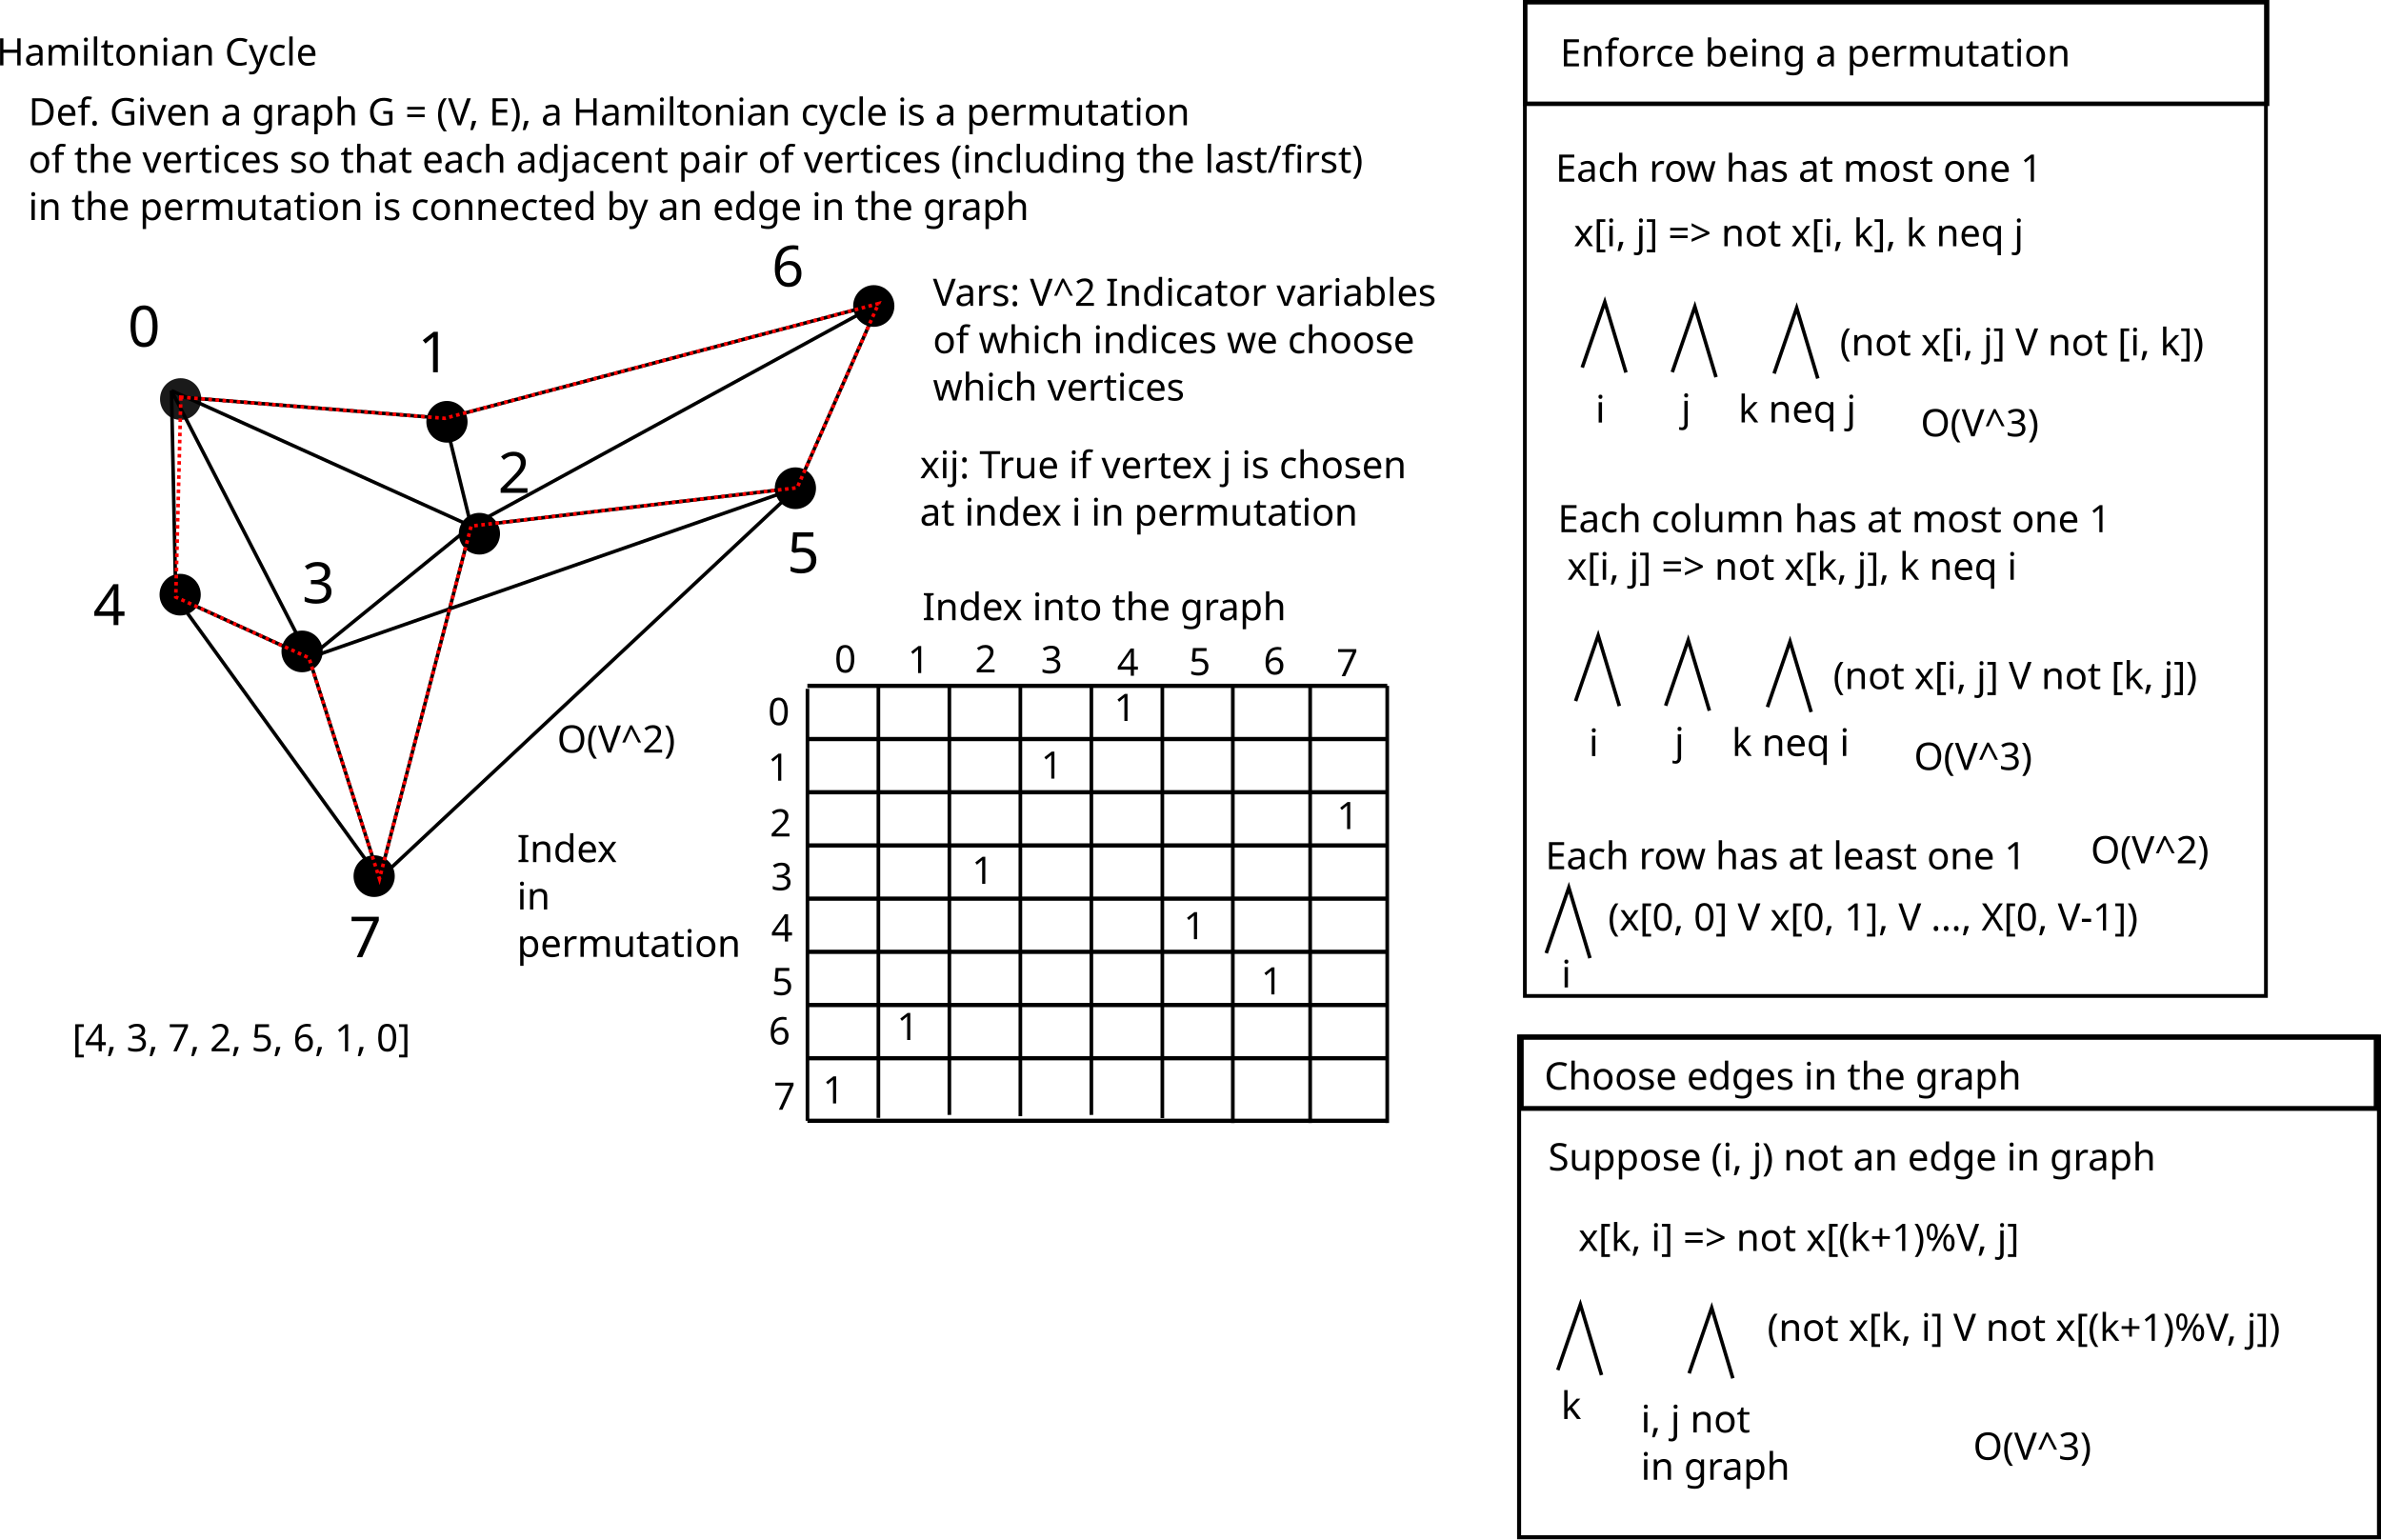
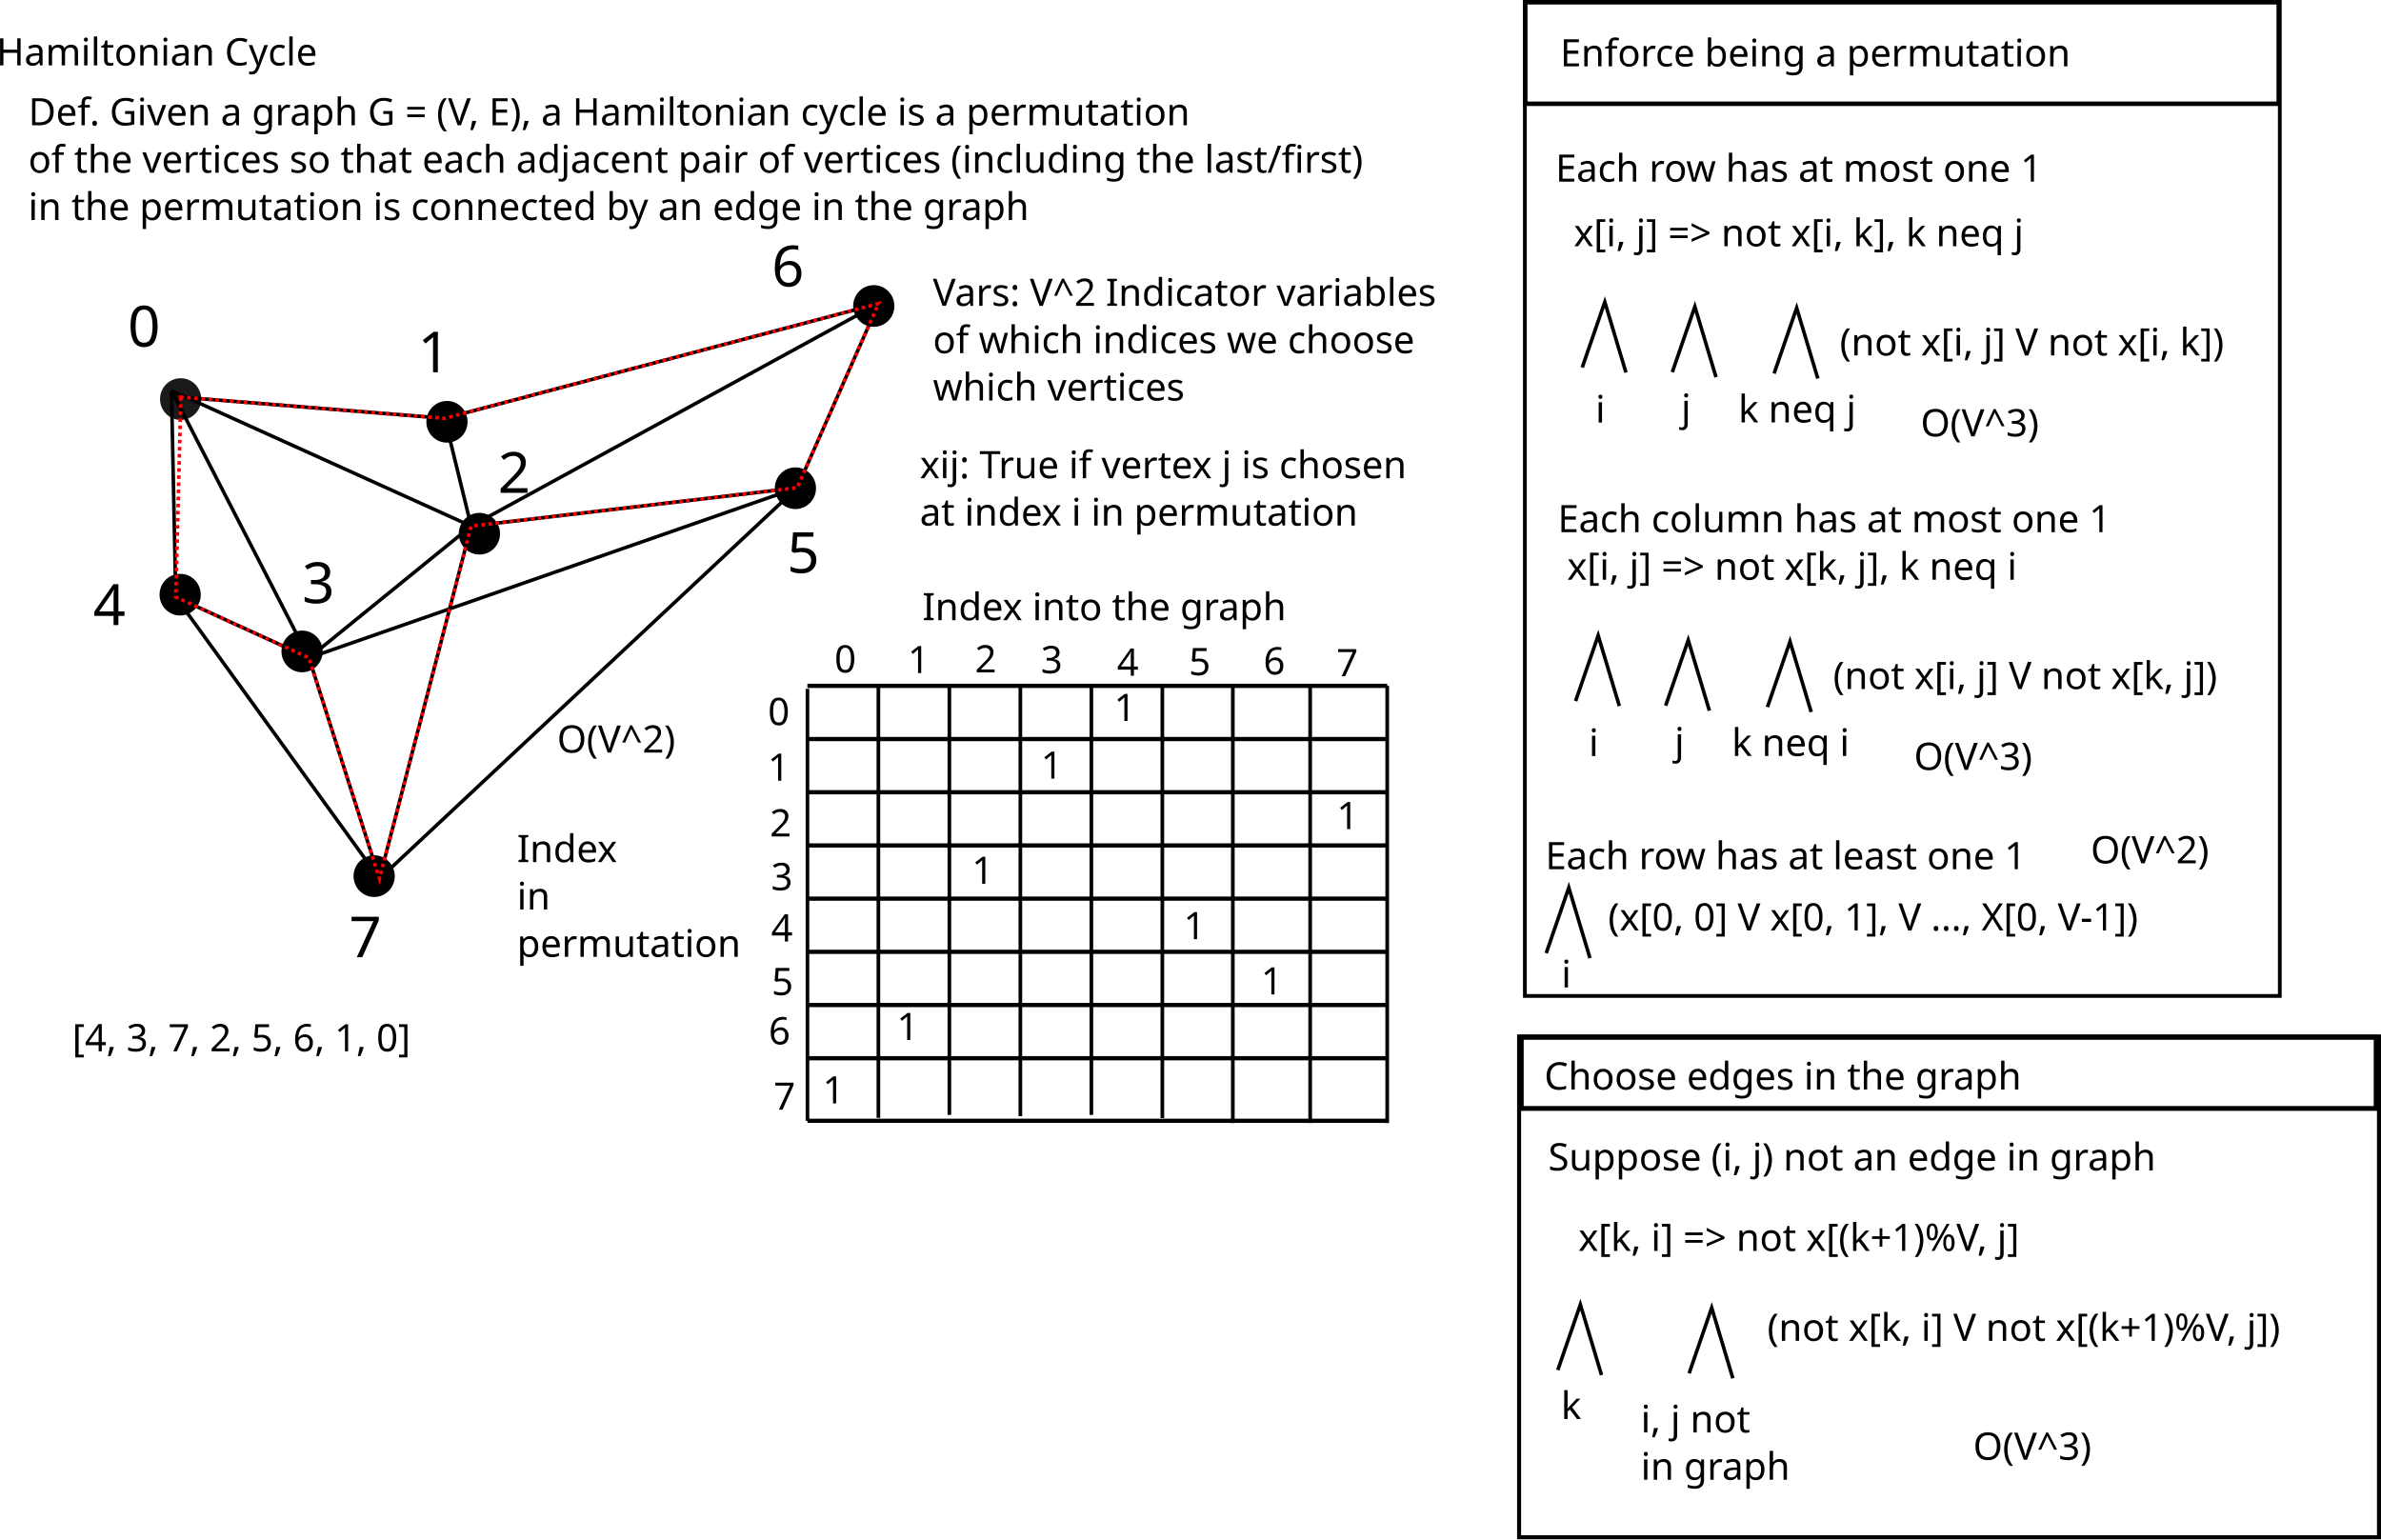
<svg xmlns="http://www.w3.org/2000/svg" width="177.476mm" height="114.737mm" viewBox="0 0 177.476 114.737" version="1.1" id="svg5">
  <defs id="defs2">
    <marker style="overflow:visible" id="Arrow1Lend" refX="0" refY="0" orient="auto">
      <path transform="matrix(-0.8,0,0,-0.8,-10,0)" style="fill:context-stroke;fill-rule:evenodd;stroke:context-stroke;stroke-width:1pt" d="M 0,0 5,-5 -12.5,0 5,5 Z" id="path334947" />
    </marker>
  </defs>
  <g id="layer1" transform="translate(-53.60431,-47.85958)">
    <text xml:space="preserve" style="font-size:4.233px;line-height:1.25;font-family:sans-serif;stroke-width:0.265;stroke-miterlimit:4;stroke-dasharray:none" x="63.131" y="73.691" id="text11468">
      <tspan id="tspan11466" style="stroke-width:0.265;stroke-miterlimit:4;stroke-dasharray:none" x="63.131" y="73.691">0</tspan>
    </text>
    <text xml:space="preserve" style="font-size:4.233px;line-height:1.25;font-family:sans-serif;stroke-width:0.265;stroke-miterlimit:4;stroke-dasharray:none" x="84.741" y="75.612" id="text14292">
      <tspan id="tspan14290" style="stroke-width:0.265;stroke-miterlimit:4;stroke-dasharray:none" x="84.741" y="75.612">1</tspan>
    </text>
    <text xml:space="preserve" style="font-size:4.233px;line-height:1.25;font-family:sans-serif;stroke-width:0.265;stroke-miterlimit:4;stroke-dasharray:none" x="76.124" y="92.813" id="text15972">
      <tspan id="tspan15970" style="stroke-width:0.265;stroke-miterlimit:4;stroke-dasharray:none" x="76.124" y="92.813">3</tspan>
    </text>
    <text xml:space="preserve" style="font-size:4.233px;line-height:1.25;font-family:sans-serif;stroke-width:0.265;stroke-miterlimit:4;stroke-dasharray:none" x="90.72" y="84.594" id="text15972-3">
      <tspan id="tspan15970-6" style="stroke-width:0.265;stroke-miterlimit:4;stroke-dasharray:none" x="90.72" y="84.594">2</tspan>
    </text>
    <text xml:space="preserve" style="font-size:4.233px;line-height:1.25;font-family:sans-serif;stroke-width:0.265;stroke-miterlimit:4;stroke-dasharray:none" x="60.54" y="94.454" id="text17340">
      <tspan id="tspan17338" style="stroke-width:0.265;stroke-miterlimit:4;stroke-dasharray:none" x="60.54" y="94.454">4</tspan>
    </text>
    <text xml:space="preserve" style="font-size:4.233px;line-height:1.25;font-family:sans-serif;stroke-width:0.265;stroke-miterlimit:4;stroke-dasharray:none" x="111.125" y="69.203" id="text2302">
      <tspan id="tspan2300" style="stroke-width:0.265;stroke-miterlimit:4;stroke-dasharray:none" x="111.125" y="69.203">6</tspan>
    </text>
    <text xml:space="preserve" style="font-size:2.822px;line-height:1.25;font-family:sans-serif;stroke-width:0.265;stroke-miterlimit:4;stroke-dasharray:none" x="51.74" y="56.319" id="text18900">
      <tspan style="font-size:2.822px;stroke-width:0.265;stroke-miterlimit:4;stroke-dasharray:none" x="51.74" y="56.319" id="tspan23710" />
    </text>
    <path style="fill:none;stroke:#000000;stroke-width:0.265;stroke-linecap:butt;stroke-linejoin:miter;stroke-miterlimit:4;stroke-dasharray:none;stroke-opacity:1" d="m 67.085,77.462 c 0.209,0.866 0.209,0.866 0,0" id="path19807" />
    <path style="fill:none;stroke:#000000;stroke-width:0.265;stroke-linecap:butt;stroke-linejoin:miter;stroke-miterlimit:4;stroke-dasharray:none;stroke-opacity:1" d="m 67.085,77.462 c 2.557,0.612 2.557,0.612 0,0" id="path19833" />
    <ellipse style="fill:#1a1a1a;fill-opacity:1;stroke:none;stroke-width:0.265;stroke-miterlimit:4;stroke-dasharray:none" id="path4318" cx="67.069" cy="77.606" rx="1.536" ry="1.554" />
    <ellipse style="fill:#000000;fill-opacity:1;stroke:none;stroke-width:0.265;stroke-miterlimit:4;stroke-dasharray:none" id="path4318-3" cx="67.033" cy="92.186" rx="1.536" ry="1.554" />
    <ellipse style="fill:#000000;fill-opacity:1;stroke:none;stroke-width:0.265;stroke-miterlimit:4;stroke-dasharray:none" id="path4318-6" cx="89.339" cy="87.642" rx="1.536" ry="1.554" />
    <ellipse style="fill:#000000;fill-opacity:1;stroke:none;stroke-width:0.265;stroke-miterlimit:4;stroke-dasharray:none" id="path4318-6-9" cx="76.121" cy="96.417" rx="1.536" ry="1.554" />
    <ellipse style="fill:#000000;fill-opacity:1;stroke:none;stroke-width:0.265;stroke-miterlimit:4;stroke-dasharray:none" id="path4318-6-3" cx="112.892" cy="84.251" rx="1.536" ry="1.554" />
    <ellipse style="fill:#000000;fill-opacity:1;stroke:none;stroke-width:0.265;stroke-miterlimit:4;stroke-dasharray:none" id="path4318-6-6" cx="118.734" cy="70.668" rx="1.536" ry="1.554" />
    <ellipse style="fill:#000000;fill-opacity:1;stroke:none;stroke-width:0.265;stroke-miterlimit:4;stroke-dasharray:none" id="path4318-7" cx="86.92" cy="79.301" rx="1.536" ry="1.554" />
    <ellipse style="fill:#000000;fill-opacity:1;stroke:none;stroke-width:0.265;stroke-miterlimit:4;stroke-dasharray:none" id="path4318-6-6-3" cx="81.493" cy="113.167" rx="1.536" ry="1.554" />
    <path style="fill:#000000;stroke:#000000;stroke-width:0.265;stroke-linecap:butt;stroke-linejoin:miter;stroke-miterlimit:4;stroke-dasharray:none;stroke-opacity:1" d="m 88.723,87.076 -1.969,-8.034" id="path19801" />
    <path style="fill:none;stroke:#000000;stroke-width:0.265;stroke-linecap:butt;stroke-linejoin:miter;stroke-miterlimit:4;stroke-dasharray:none;stroke-opacity:1" d="M 88.723,87.076 66.386,76.977" id="path19809" />
    <path style="fill:none;stroke:#000000;stroke-width:0.265;stroke-linecap:butt;stroke-linejoin:miter;stroke-miterlimit:4;stroke-dasharray:none;stroke-opacity:1" d="M 88.723,87.076 113.022,84.217" id="path19821" />
    <path style="fill:#000000;stroke:#000000;stroke-width:0.265;stroke-linecap:butt;stroke-linejoin:miter;stroke-miterlimit:4;stroke-dasharray:none;stroke-opacity:1" d="m 119.09,70.488 -6.068,13.729" id="path19825" />
    <text xml:space="preserve" style="font-size:4.233px;line-height:1.25;font-family:sans-serif;stroke-width:0.265;stroke-miterlimit:4;stroke-dasharray:none" x="112.266" y="90.553" id="text15972-7">
      <tspan id="tspan15970-5" style="stroke-width:0.265;stroke-miterlimit:4;stroke-dasharray:none" x="112.266" y="90.553">5</tspan>
    </text>
    <text xml:space="preserve" style="font-size:4.233px;line-height:1.25;font-family:sans-serif;stroke-width:0.265;stroke-miterlimit:4;stroke-dasharray:none" x="79.622" y="119.211" id="text15972-35">
      <tspan id="tspan15970-62" style="stroke-width:0.265;stroke-miterlimit:4;stroke-dasharray:none" x="79.622" y="119.211">7</tspan>
    </text>
    <path style="fill:none;stroke:#000000;stroke-width:0.265;stroke-linecap:butt;stroke-linejoin:miter;stroke-miterlimit:4;stroke-dasharray:none;stroke-opacity:1" d="M 119.09,70.488 88.723,87.076" id="path10567" />
    <path style="fill:none;stroke:#000000;stroke-width:0.265px;stroke-linecap:butt;stroke-linejoin:miter;stroke-opacity:1" d="m 66.706,92.363 9.927,4.533" id="path11394" />
    <path style="fill:none;stroke:#000000;stroke-width:0.265px;stroke-linecap:butt;stroke-linejoin:miter;stroke-opacity:1" d="M 81.89,113.358 76.633,96.896" id="path11396" />
    <path style="fill:none;stroke:#000000;stroke-width:0.265px;stroke-linecap:butt;stroke-linejoin:miter;stroke-opacity:1" d="m 88.723,87.076 -12.089,9.82" id="path11398" />
    <path style="fill:none;stroke:#000000;stroke-width:0.265px;stroke-linecap:butt;stroke-linejoin:miter;stroke-opacity:1" d="M 88.723,87.076 81.89,113.358" id="path11513" />
    <path style="fill:none;stroke:#000000;stroke-width:0.265px;stroke-linecap:butt;stroke-linejoin:miter;stroke-opacity:1" d="m 67.085,77.462 19.669,1.58" id="path11743" />
    <path style="fill:none;stroke:#000000;stroke-width:0.265px;stroke-linecap:butt;stroke-linejoin:miter;stroke-opacity:1" d="M 86.754,79.042 119.09,70.488" id="path11858" />
    <path style="fill:none;stroke:#000000;stroke-width:0.265px;stroke-linecap:butt;stroke-linejoin:miter;stroke-opacity:1" d="M 113.022,84.217 76.633,96.896" id="path11973" />
    <path style="fill:none;stroke:#000000;stroke-width:0.265px;stroke-linecap:butt;stroke-linejoin:miter;stroke-opacity:1" d="M 81.89,113.358 66.706,92.363" id="path12088" />
    <path style="fill:none;stroke:#000000;stroke-width:0.265px;stroke-linecap:butt;stroke-linejoin:miter;stroke-opacity:1" d="m 66.706,92.363 c 0.605,-2.028 0.605,-2.028 0,0" id="path12203" />
    <path style="fill:none;stroke:#000000;stroke-width:0.265px;stroke-linecap:butt;stroke-linejoin:miter;stroke-opacity:1" d="m 66.386,76.977 0.32,15.386" id="path12205" />
    <path style="fill:none;stroke:#000000;stroke-width:0.265px;stroke-linecap:butt;stroke-linejoin:miter;stroke-opacity:1" d="M 76.633,96.896 66.386,76.977" id="path12207" />
    <path style="fill:none;stroke:#000000;stroke-width:0.265px;stroke-linecap:butt;stroke-linejoin:miter;stroke-opacity:1" d="M 81.89,113.358 113.022,84.217" id="path12209" />
    <text xml:space="preserve" style="font-size:2.822px;line-height:1.25;font-family:sans-serif;stroke-width:0.265" x="53.327" y="52.736" id="text13701">
      <tspan id="tspan13699" style="stroke-width:0.265" x="53.327" y="52.736">Hamiltonian Cycle</tspan>
    </text>
    <text xml:space="preserve" style="font-size:2.822px;line-height:1.25;font-family:sans-serif;stroke-width:0.265" x="55.715" y="57.202" id="text32353">
      <tspan id="tspan32351" style="stroke-width:0.265" x="55.715" y="57.202">Def. Given a graph G = (V, E), a Hamiltonian cycle is a permutation</tspan>
      <tspan style="stroke-width:0.265" x="55.715" y="60.73" id="tspan41931">of the vertices so that each adjacent pair of vertices (including the last/first)</tspan>
      <tspan style="stroke-width:0.265" x="55.715" y="64.257" id="tspan41933">in the permutation is connected by an edge in the graph</tspan>
    </text>
    <path style="fill:none;stroke:#000000;stroke-width:0.315px;stroke-linecap:butt;stroke-linejoin:miter;stroke-opacity:1" d="m 113.786,98.983 h 43.22" id="path923" />
    <path style="fill:none;stroke:#000000;stroke-width:0.315px;stroke-linecap:butt;stroke-linejoin:miter;stroke-opacity:1" d="m 113.786,102.948 h 43.22" id="path923-7" />
    <path style="fill:none;stroke:#000000;stroke-width:0.315px;stroke-linecap:butt;stroke-linejoin:miter;stroke-opacity:1" d="m 113.786,106.913 h 43.22" id="path923-7-5" />
    <path style="fill:none;stroke:#000000;stroke-width:0.315px;stroke-linecap:butt;stroke-linejoin:miter;stroke-opacity:1" d="m 113.786,110.879 h 43.22" id="path923-7-6" />
    <path style="fill:none;stroke:#000000;stroke-width:0.315px;stroke-linecap:butt;stroke-linejoin:miter;stroke-opacity:1" d="m 113.786,114.844 h 43.22" id="path923-9" />
    <path style="fill:none;stroke:#000000;stroke-width:0.315px;stroke-linecap:butt;stroke-linejoin:miter;stroke-opacity:1" d="m 113.786,118.809 h 43.22" id="path923-7-8" />
    <path style="fill:none;stroke:#000000;stroke-width:0.315px;stroke-linecap:butt;stroke-linejoin:miter;stroke-opacity:1" d="m 113.786,122.774 h 43.22" id="path923-7-5-7" />
    <path style="fill:none;stroke:#000000;stroke-width:0.315px;stroke-linecap:butt;stroke-linejoin:miter;stroke-opacity:1" d="m 113.786,126.74 h 43.22" id="path923-7-6-2" />
    <path style="fill:none;stroke:#000000;stroke-width:0.315px;stroke-linecap:butt;stroke-linejoin:miter;stroke-opacity:1" d="m 113.791,131.404 h 43.22" id="path923-7-6-2-9" />
    <path style="fill:none;stroke:#000000;stroke-width:0.272px;stroke-linecap:butt;stroke-linejoin:miter;stroke-opacity:1" d="M 113.791,99.206 V 131.404" id="path923-7-6-2-8" />
    <path style="fill:none;stroke:#000000;stroke-width:0.272px;stroke-linecap:butt;stroke-linejoin:miter;stroke-opacity:1" d="M 119.078,98.983 V 131.186" id="path923-7-6-2-8-2" />
    <path style="fill:none;stroke:#000000;stroke-width:0.271px;stroke-linecap:butt;stroke-linejoin:miter;stroke-opacity:1" d="M 124.369,98.983 V 130.965" id="path923-7-6-2-8-9" />
    <path style="fill:none;stroke:#000000;stroke-width:0.272px;stroke-linecap:butt;stroke-linejoin:miter;stroke-opacity:1" d="M 129.661,98.983 V 131.061" id="path923-7-6-2-8-96" />
    <path style="fill:none;stroke:#000000;stroke-width:0.271px;stroke-linecap:butt;stroke-linejoin:miter;stroke-opacity:1" d="M 134.953,98.983 V 130.966" id="path923-7-6-2-8-0" />
    <path style="fill:none;stroke:#000000;stroke-width:0.272px;stroke-linecap:butt;stroke-linejoin:miter;stroke-opacity:1" d="M 140.244,98.983 V 131.203" id="path923-7-6-2-8-27" />
    <path style="fill:none;stroke:#000000;stroke-width:0.274px;stroke-linecap:butt;stroke-linejoin:miter;stroke-opacity:1" d="M 145.497,98.983 V 131.569" id="path923-7-6-2-8-6" />
    <path style="fill:none;stroke:#000000;stroke-width:0.274px;stroke-linecap:butt;stroke-linejoin:miter;stroke-opacity:1" d="M 151.262,98.98 V 131.566" id="path923-7-6-2-8-6-0" />
    <path style="fill:none;stroke:#000000;stroke-width:0.274px;stroke-linecap:butt;stroke-linejoin:miter;stroke-opacity:1" d="M 157.006,98.983 V 131.569" id="path923-7-6-2-8-6-4" />
    <text xml:space="preserve" style="font-size:2.822px;line-height:1.25;font-family:sans-serif;stroke-width:0.265" x="110.842" y="101.909" id="text24176">
      <tspan id="tspan24174" style="stroke-width:0.265" x="110.842" y="101.909">0</tspan>
    </text>
    <text xml:space="preserve" style="font-size:2.822px;line-height:1.25;font-family:sans-serif;stroke-width:0.265" x="115.8" y="97.985" id="text24176-2">
      <tspan id="tspan24174-5" style="stroke-width:0.265" x="115.8" y="97.985">0</tspan>
    </text>
    <text xml:space="preserve" style="font-size:2.822px;line-height:1.25;font-family:sans-serif;stroke-width:0.265" x="121.269" y="98.034" id="text24176-4">
      <tspan id="tspan24174-4" style="stroke-width:0.265" x="121.269" y="98.034">1</tspan>
    </text>
    <text xml:space="preserve" style="font-size:2.822px;line-height:1.25;font-family:sans-serif;stroke-width:0.265" x="126.268" y="97.982" id="text24176-9">
      <tspan id="tspan24174-9" style="stroke-width:0.265" x="126.268" y="97.982">2</tspan>
    </text>
    <text xml:space="preserve" style="font-size:2.822px;line-height:1.25;font-family:sans-serif;stroke-width:0.265" x="131.188" y="98.04" id="text24176-3">
      <tspan id="tspan24174-6" style="stroke-width:0.265" x="131.188" y="98.04">3</tspan>
    </text>
    <text xml:space="preserve" style="font-size:2.822px;line-height:1.25;font-family:sans-serif;stroke-width:0.265" x="136.861" y="98.23" id="text24176-0">
      <tspan id="tspan24174-50" style="stroke-width:0.265" x="136.861" y="98.23">4</tspan>
    </text>
    <text xml:space="preserve" style="font-size:2.822px;line-height:1.25;font-family:sans-serif;stroke-width:0.265" x="142.228" y="98.185" id="text24176-29">
      <tspan id="tspan24174-43" style="stroke-width:0.265" x="142.228" y="98.185">5</tspan>
    </text>
    <text xml:space="preserve" style="font-size:2.822px;line-height:1.25;font-family:sans-serif;stroke-width:0.265" x="147.782" y="98.131" id="text24176-5">
      <tspan id="tspan24174-1" style="stroke-width:0.265" x="147.782" y="98.131">6</tspan>
    </text>
    <text xml:space="preserve" style="font-size:2.822px;line-height:1.25;font-family:sans-serif;stroke-width:0.265" x="153.218" y="98.264" id="text24176-7">
      <tspan id="tspan24174-431" style="stroke-width:0.265" x="153.218" y="98.264">7</tspan>
    </text>
    <text xml:space="preserve" style="font-size:2.822px;line-height:1.25;font-family:sans-serif;stroke-width:0.265" x="110.84" y="106.052" id="text26894">
      <tspan id="tspan26892" style="stroke-width:0.265" x="110.84" y="106.052">1</tspan>
    </text>
    <text xml:space="preserve" style="font-size:2.822px;line-height:1.25;font-family:sans-serif;stroke-width:0.265" x="110.982" y="110.208" id="text26894-9">
      <tspan id="tspan26892-1" style="stroke-width:0.265" x="110.982" y="110.208">2</tspan>
    </text>
    <text xml:space="preserve" style="font-size:2.822px;line-height:1.25;font-family:sans-serif;stroke-width:0.265" x="111.079" y="114.212" id="text26894-9-9">
      <tspan id="tspan26892-1-6" style="stroke-width:0.265" x="111.079" y="114.212">3</tspan>
    </text>
    <text xml:space="preserve" style="font-size:2.822px;line-height:1.25;font-family:sans-serif;stroke-width:0.265" x="111.079" y="118.045" id="text38792">
      <tspan id="tspan38790" style="stroke-width:0.265" x="111.079" y="118.045">4</tspan>
    </text>
    <text xml:space="preserve" style="font-size:2.822px;line-height:1.25;font-family:sans-serif;stroke-width:0.265" x="111.125" y="122.029" id="text41252">
      <tspan id="tspan41250" style="stroke-width:0.265" x="111.125" y="122.029">5</tspan>
    </text>
    <text xml:space="preserve" style="font-size:2.822px;line-height:1.25;font-family:sans-serif;stroke-width:0.265" x="110.9" y="125.706" id="text44338">
      <tspan id="tspan44336" style="stroke-width:0.265" x="110.9" y="125.706">6</tspan>
    </text>
    <text xml:space="preserve" style="font-size:2.822px;line-height:1.25;font-family:sans-serif;stroke-width:0.265" x="111.271" y="130.578" id="text47810">
      <tspan id="tspan47808" style="stroke-width:0.265" x="111.271" y="130.578">7</tspan>
    </text>
    <path style="fill:none;stroke:#ff0000;stroke-width:0.265;stroke-linecap:butt;stroke-linejoin:miter;stroke-miterlimit:4;stroke-dasharray:0.265, 0.265;stroke-dashoffset:0;stroke-opacity:1" d="m 67.085,77.462 -0.379,14.901 9.927,4.533 5.257,16.462 6.832,-26.282 24.3,-2.859 6.068,-13.729 -32.336,8.554 z" id="path82922" />
    <text xml:space="preserve" style="font-size:2.822px;line-height:1.25;font-family:sans-serif;stroke-width:0.265" x="122.775" y="78.664" id="text2364">
      <tspan style="stroke-width:0.265" x="122.775" y="78.664" id="tspan4214" />
    </text>
    <text xml:space="preserve" style="font-size:2.822px;line-height:1.25;font-family:sans-serif;stroke-width:0.265" x="123.14" y="70.658" id="text9872">
      <tspan id="tspan9870" style="stroke-width:0.265" x="123.14" y="70.658">Vars: V^2 Indicator variables</tspan>
      <tspan style="stroke-width:0.265" x="123.14" y="74.186" id="tspan9874">of which indices we choose</tspan>
      <tspan style="stroke-width:0.265" x="123.14" y="77.713" id="tspan9876">which vertices</tspan>
    </text>
    <text xml:space="preserve" style="font-size:2.822px;line-height:1.25;font-family:sans-serif;stroke-width:0.265" x="92.145" y="112.124" id="text17542">
      <tspan id="tspan17540" style="stroke-width:0.265" x="92.145" y="112.124">Index</tspan>
      <tspan style="stroke-width:0.265" x="92.145" y="115.652" id="tspan17544">in</tspan>
      <tspan style="stroke-width:0.265" x="92.145" y="119.18" id="tspan17546">permutation</tspan>
    </text>
    <text xml:space="preserve" style="font-size:2.822px;line-height:1.25;font-family:sans-serif;stroke-width:0.265" x="122.355" y="94.092" id="text24708">
      <tspan id="tspan24706" style="stroke-width:0.265" x="122.355" y="94.092">Index into the graph</tspan>
    </text>
    <text xml:space="preserve" style="font-size:2.822px;line-height:1.25;font-family:sans-serif;stroke-width:0.265" x="58.996" y="126.222" id="text52774">
      <tspan id="tspan52772" style="stroke-width:0.265" x="58.996" y="126.222">[4, 3, 7, 2, 5, 6, 1, 0]</tspan>
    </text>
    <text xml:space="preserve" style="font-size:2.822px;line-height:1.25;font-family:sans-serif;stroke-width:0.265" x="136.649" y="101.597" id="text62804">
      <tspan id="tspan62802" style="stroke-width:0.265" x="136.649" y="101.597">1</tspan>
    </text>
    <text xml:space="preserve" style="font-size:2.822px;line-height:1.25;font-family:sans-serif;stroke-width:0.265" x="122.167" y="83.504" id="text69916">
      <tspan id="tspan69914" style="stroke-width:0.265" x="122.167" y="83.504">xij: True if vertex j is chosen</tspan>
      <tspan style="stroke-width:0.265" x="122.167" y="87.032" id="tspan69918">at index i in permutation</tspan>
    </text>
    <text xml:space="preserve" style="font-size:2.822px;line-height:1.25;font-family:sans-serif;stroke-width:0.265" x="131.201" y="105.9" id="text73396">
      <tspan id="tspan73394" style="stroke-width:0.265" x="131.201" y="105.9">1</tspan>
    </text>
    <text xml:space="preserve" style="font-size:2.822px;line-height:1.25;font-family:sans-serif;stroke-width:0.265" x="153.25" y="109.66" id="text79390">
      <tspan id="tspan79388" style="stroke-width:0.265" x="153.25" y="109.66">1</tspan>
    </text>
    <text xml:space="preserve" style="font-size:2.822px;line-height:1.25;font-family:sans-serif;stroke-width:0.265" x="126.047" y="113.739" id="text82034">
      <tspan id="tspan82032" style="stroke-width:0.265" x="126.047" y="113.739">1</tspan>
    </text>
    <text xml:space="preserve" style="font-size:2.822px;line-height:1.25;font-family:sans-serif;stroke-width:0.265" x="141.831" y="117.867" id="text85514">
      <tspan id="tspan85512" style="stroke-width:0.265" x="141.831" y="117.867">1</tspan>
    </text>
    <text xml:space="preserve" style="font-size:2.822px;line-height:1.25;font-family:sans-serif;stroke-width:0.265" x="147.601" y="121.984" id="text87234">
      <tspan id="tspan87232" style="stroke-width:0.265" x="147.601" y="121.984">1</tspan>
    </text>
    <text xml:space="preserve" style="font-size:2.822px;line-height:1.25;font-family:sans-serif;stroke-width:0.265" x="120.458" y="125.378" id="text91270">
      <tspan id="tspan91268" style="stroke-width:0.265" x="120.458" y="125.378">1</tspan>
    </text>
    <text xml:space="preserve" style="font-size:2.822px;line-height:1.25;font-family:sans-serif;stroke-width:0.265" x="114.928" y="130.109" id="text92242">
      <tspan id="tspan92240" style="stroke-width:0.265" x="114.928" y="130.109">1</tspan>
    </text>
-     <rect style="fill:none;stroke:#000000;stroke-width:0.28;stroke-miterlimit:4;stroke-dasharray:none;stroke-opacity:1" id="rect201361" width="55.238" height="74.099" x="167.266" y="47.999" />
-     <rect style="fill:none;stroke:#000000;stroke-width:0.333;stroke-miterlimit:4;stroke-dasharray:none;stroke-opacity:1" id="rect212693" width="55.3" height="7.57" x="167.292" y="48.026" />
+     <rect style="fill:none;stroke:#000000;stroke-width:0.282;stroke-miterlimit:4;stroke-dasharray:none;stroke-opacity:1" id="rect201361" width="56.27" height="74.096" x="167.267" y="48.001" />
+     <rect style="fill:none;stroke:#000000;stroke-width:0.336;stroke-miterlimit:4;stroke-dasharray:none;stroke-opacity:1" id="rect212693" width="56.164" height="7.567" x="167.294" y="48.027" />
    <rect style="fill:none;stroke:#000000;stroke-width:0.3;stroke-miterlimit:4;stroke-dasharray:none;stroke-opacity:1" id="rect276467" width="64.095" height="37.33" x="166.835" y="125.116" />
    <rect style="fill:none;stroke:#000000;stroke-width:0.361;stroke-miterlimit:4;stroke-dasharray:none;stroke-opacity:1" id="rect276781" width="63.721" height="5.299" x="166.998" y="125.184" />
    <text xml:space="preserve" style="font-size:2.822px;line-height:1.25;font-family:sans-serif;stroke-width:0.265" x="169.891" y="52.807" id="text310813">
      <tspan id="tspan310811" style="stroke-width:0.265" x="169.891" y="52.807">Enforce being a permutation</tspan>
    </text>
    <text xml:space="preserve" style="font-size:2.822px;line-height:1.25;font-family:sans-serif;stroke-width:0.265" x="169.543" y="61.401" id="text324815">
      <tspan id="tspan324813" style="stroke-width:0.265" x="169.543" y="61.401">Each row has at most one 1</tspan>
    </text>
    <text xml:space="preserve" style="font-size:2.822px;line-height:1.25;font-family:sans-serif;stroke-width:0.265" x="169.71" y="87.53" id="text324815-2">
      <tspan id="tspan324813-9" style="stroke-width:0.265" x="169.71" y="87.53">Each column has at most one 1</tspan>
    </text>
    <text xml:space="preserve" style="font-size:2.822px;line-height:1.25;font-family:sans-serif;stroke-width:0.265" x="168.786" y="112.649" id="text324815-2-6">
      <tspan id="tspan324813-9-1" style="stroke-width:0.265" x="168.786" y="112.649">Each row has at least one 1</tspan>
    </text>
    <text xml:space="preserve" style="font-size:2.822px;line-height:1.25;font-family:sans-serif;stroke-width:0.265" x="168.715" y="129.074" id="text331695">
      <tspan id="tspan331693" style="stroke-width:0.265" x="168.715" y="129.074">Choose edges in the graph</tspan>
    </text>
    <text xml:space="preserve" style="font-size:2.822px;line-height:1.25;font-family:sans-serif;stroke-width:0.265" x="170.91" y="66.214" id="text336859">
      <tspan id="tspan336857" style="stroke-width:0.265" x="170.91" y="66.214">x[i, j] =&gt; not x[i, k], k neq j</tspan>
    </text>
    <text xml:space="preserve" style="font-size:2.822px;line-height:1.25;font-family:sans-serif;stroke-width:0.265" x="190.742" y="74.358" id="text353714">
-       <tspan id="tspan353712" style="stroke-width:0.265" x="190.742" y="74.358">(not x[i, j] V not [i, k])</tspan>
+       <tspan id="tspan353712" style="stroke-width:0.265" x="190.742" y="74.358">(not x[i, j] V not x[i, k])</tspan>
    </text>
    <path style="fill:none;stroke:#000000;stroke-width:0.265px;stroke-linecap:butt;stroke-linejoin:miter;stroke-opacity:1" d="m 185.842,75.7 1.683,-4.883 1.577,5.255" id="path354345" />
    <text xml:space="preserve" style="font-size:2.822px;line-height:1.25;font-family:sans-serif;stroke-width:0.265" x="183.185" y="79.348" id="text356143">
      <tspan id="tspan356141" style="stroke-width:0.265" x="183.185" y="79.348">k neq j</tspan>
    </text>
    <path style="fill:none;stroke:#000000;stroke-width:0.265px;stroke-linecap:butt;stroke-linejoin:miter;stroke-opacity:1" d="m 178.254,75.6 1.683,-4.883 1.577,5.255" id="path354345-2" />
    <path style="fill:none;stroke:#000000;stroke-width:0.265px;stroke-linecap:butt;stroke-linejoin:miter;stroke-opacity:1" d="m 171.541,75.254 1.683,-4.883 1.577,5.255" id="path354345-22" />
    <text xml:space="preserve" style="font-size:2.822px;line-height:1.25;font-family:sans-serif;stroke-width:0.265" x="172.53" y="79.358" id="text359025">
      <tspan id="tspan359023" style="stroke-width:0.265" x="172.53" y="79.358">i</tspan>
    </text>
    <text xml:space="preserve" style="font-size:2.822px;line-height:1.25;font-family:sans-serif;stroke-width:0.265" x="178.92" y="79.254" id="text360217">
      <tspan id="tspan360215" style="stroke-width:0.265" x="178.92" y="79.254">j</tspan>
    </text>
    <text xml:space="preserve" style="font-size:2.822px;line-height:1.25;font-family:sans-serif;stroke-width:0.265" x="196.764" y="80.385" id="text363299">
      <tspan id="tspan363297" style="stroke-width:0.265" x="196.764" y="80.385">O(V^3)</tspan>
    </text>
    <text xml:space="preserve" style="font-size:2.822px;line-height:1.25;font-family:sans-serif;stroke-width:0.265" x="170.415" y="91.075" id="text336859-0">
      <tspan id="tspan336857-5" style="stroke-width:0.265" x="170.415" y="91.075">x[i, j] =&gt; not x[k, j], k neq i</tspan>
    </text>
    <text xml:space="preserve" style="font-size:2.822px;line-height:1.25;font-family:sans-serif;stroke-width:0.265" x="190.248" y="99.219" id="text353714-5">
-       <tspan id="tspan353712-2" style="stroke-width:0.265" x="190.248" y="99.219">(not x[i, j] V not [k, j])</tspan>
+       <tspan id="tspan353712-2" style="stroke-width:0.265" x="190.248" y="99.219">(not x[i, j] V not x[k, j])</tspan>
    </text>
    <path style="fill:none;stroke:#000000;stroke-width:0.265px;stroke-linecap:butt;stroke-linejoin:miter;stroke-opacity:1" d="m 185.347,100.561 1.683,-4.883 1.577,5.255" id="path354345-9" />
    <text xml:space="preserve" style="font-size:2.822px;line-height:1.25;font-family:sans-serif;stroke-width:0.265" x="182.691" y="104.209" id="text356143-0">
      <tspan id="tspan356141-2" style="stroke-width:0.265" x="182.691" y="104.209">k neq i</tspan>
    </text>
    <path style="fill:none;stroke:#000000;stroke-width:0.265px;stroke-linecap:butt;stroke-linejoin:miter;stroke-opacity:1" d="m 177.76,100.461 1.683,-4.883 1.577,5.255" id="path354345-2-8" />
    <path style="fill:none;stroke:#000000;stroke-width:0.265px;stroke-linecap:butt;stroke-linejoin:miter;stroke-opacity:1" d="m 171.047,100.115 1.683,-4.883 1.577,5.255" id="path354345-22-3" />
    <text xml:space="preserve" style="font-size:2.822px;line-height:1.25;font-family:sans-serif;stroke-width:0.265" x="172.035" y="104.219" id="text359025-8">
      <tspan id="tspan359023-0" style="stroke-width:0.265" x="172.035" y="104.219">i</tspan>
    </text>
    <path style="fill:none;stroke:#000000;stroke-width:0.265px;stroke-linecap:butt;stroke-linejoin:miter;stroke-opacity:1" d="m 168.858,118.906 1.683,-4.883 1.577,5.255" id="path354345-22-3-9" />
    <text xml:space="preserve" style="font-size:2.822px;line-height:1.25;font-family:sans-serif;stroke-width:0.265" x="169.993" y="121.462" id="text359025-8-6">
      <tspan id="tspan359023-0-2" style="stroke-width:0.265" x="169.993" y="121.462">i</tspan>
    </text>
    <path style="fill:none;stroke:#000000;stroke-width:0.265px;stroke-linecap:butt;stroke-linejoin:miter;stroke-opacity:1" d="m 179.509,150.226 1.683,-4.883 1.577,5.255" id="path354345-22-3-9-5" />
    <path style="fill:none;stroke:#000000;stroke-width:0.265px;stroke-linecap:butt;stroke-linejoin:miter;stroke-opacity:1" d="m 169.72,149.985 1.683,-4.883 1.577,5.255" id="path354345-22-3-9-5-9" />
    <text xml:space="preserve" style="font-size:2.822px;line-height:1.25;font-family:sans-serif;stroke-width:0.265" x="175.916" y="154.635" id="text359025-8-6-4">
      <tspan id="tspan359023-0-2-4" style="stroke-width:0.265" x="175.916" y="154.635">i, j not </tspan>
      <tspan style="stroke-width:0.265" x="175.916" y="158.163" id="tspan403385">in graph</tspan>
    </text>
    <text xml:space="preserve" style="font-size:2.822px;line-height:1.25;font-family:sans-serif;stroke-width:0.265" x="178.425" y="104.116" id="text360217-4">
      <tspan id="tspan360215-0" style="stroke-width:0.265" x="178.425" y="104.116">j</tspan>
    </text>
    <text xml:space="preserve" style="font-size:2.822px;line-height:1.25;font-family:sans-serif;stroke-width:0.265" x="196.27" y="105.247" id="text363299-9">
      <tspan id="tspan363297-1" style="stroke-width:0.265" x="196.27" y="105.247">O(V^3)</tspan>
    </text>
    <text xml:space="preserve" style="font-size:2.822px;line-height:1.25;font-family:sans-serif;stroke-width:0.265" x="95.13" y="103.957" id="text367023">
      <tspan id="tspan367021" style="stroke-width:0.265" x="95.13" y="103.957">O(V^2)</tspan>
    </text>
    <text xml:space="preserve" style="font-size:2.822px;line-height:1.25;font-family:sans-serif;stroke-width:0.265" x="173.472" y="117.221" id="text381096">
      <tspan id="tspan381094" style="stroke-width:0.265" x="173.472" y="117.221">(x[0, 0] V x[0, 1], V ..., X[0, V-1])</tspan>
    </text>
    <text xml:space="preserve" style="font-size:2.822px;line-height:1.25;font-family:sans-serif;stroke-width:0.265" x="209.44" y="112.21" id="text384403">
      <tspan id="tspan384401" style="stroke-width:0.265" x="209.44" y="112.21">O(V^2)</tspan>
    </text>
    <text xml:space="preserve" style="font-size:2.822px;line-height:1.25;font-family:sans-serif;stroke-width:0.265" x="169.009" y="135.102" id="text388577">
      <tspan id="tspan388575" style="stroke-width:0.265" x="169.009" y="135.102">Suppose (i, j) not an edge in graph</tspan>
    </text>
    <text xml:space="preserve" style="font-size:2.822px;line-height:1.25;font-family:sans-serif;stroke-width:0.265" x="171.255" y="141.102" id="text390969">
      <tspan id="tspan390967" style="stroke-width:0.265" x="171.255" y="141.102">x[k, i] =&gt; not x[(k+1)%V, j]</tspan>
    </text>
    <text xml:space="preserve" style="font-size:2.822px;line-height:1.25;font-family:sans-serif;stroke-width:0.265" x="185.339" y="147.807" id="text397741">
      <tspan id="tspan397739" style="stroke-width:0.265" x="185.339" y="147.807">(not x[k, i] V not x[(k+1)%V, j])</tspan>
    </text>
    <text xml:space="preserve" style="font-size:2.822px;line-height:1.25;font-family:sans-serif;stroke-width:0.265" x="169.965" y="153.634" id="text406938">
      <tspan id="tspan406936" style="stroke-width:0.265" x="169.965" y="153.634">k</tspan>
    </text>
    <text xml:space="preserve" style="font-size:2.822px;line-height:1.25;font-family:sans-serif;stroke-width:0.265" x="200.681" y="156.668" id="text409672">
      <tspan id="tspan409670" style="stroke-width:0.265" x="200.681" y="156.668">O(V^3)</tspan>
    </text>
  </g>
</svg>
